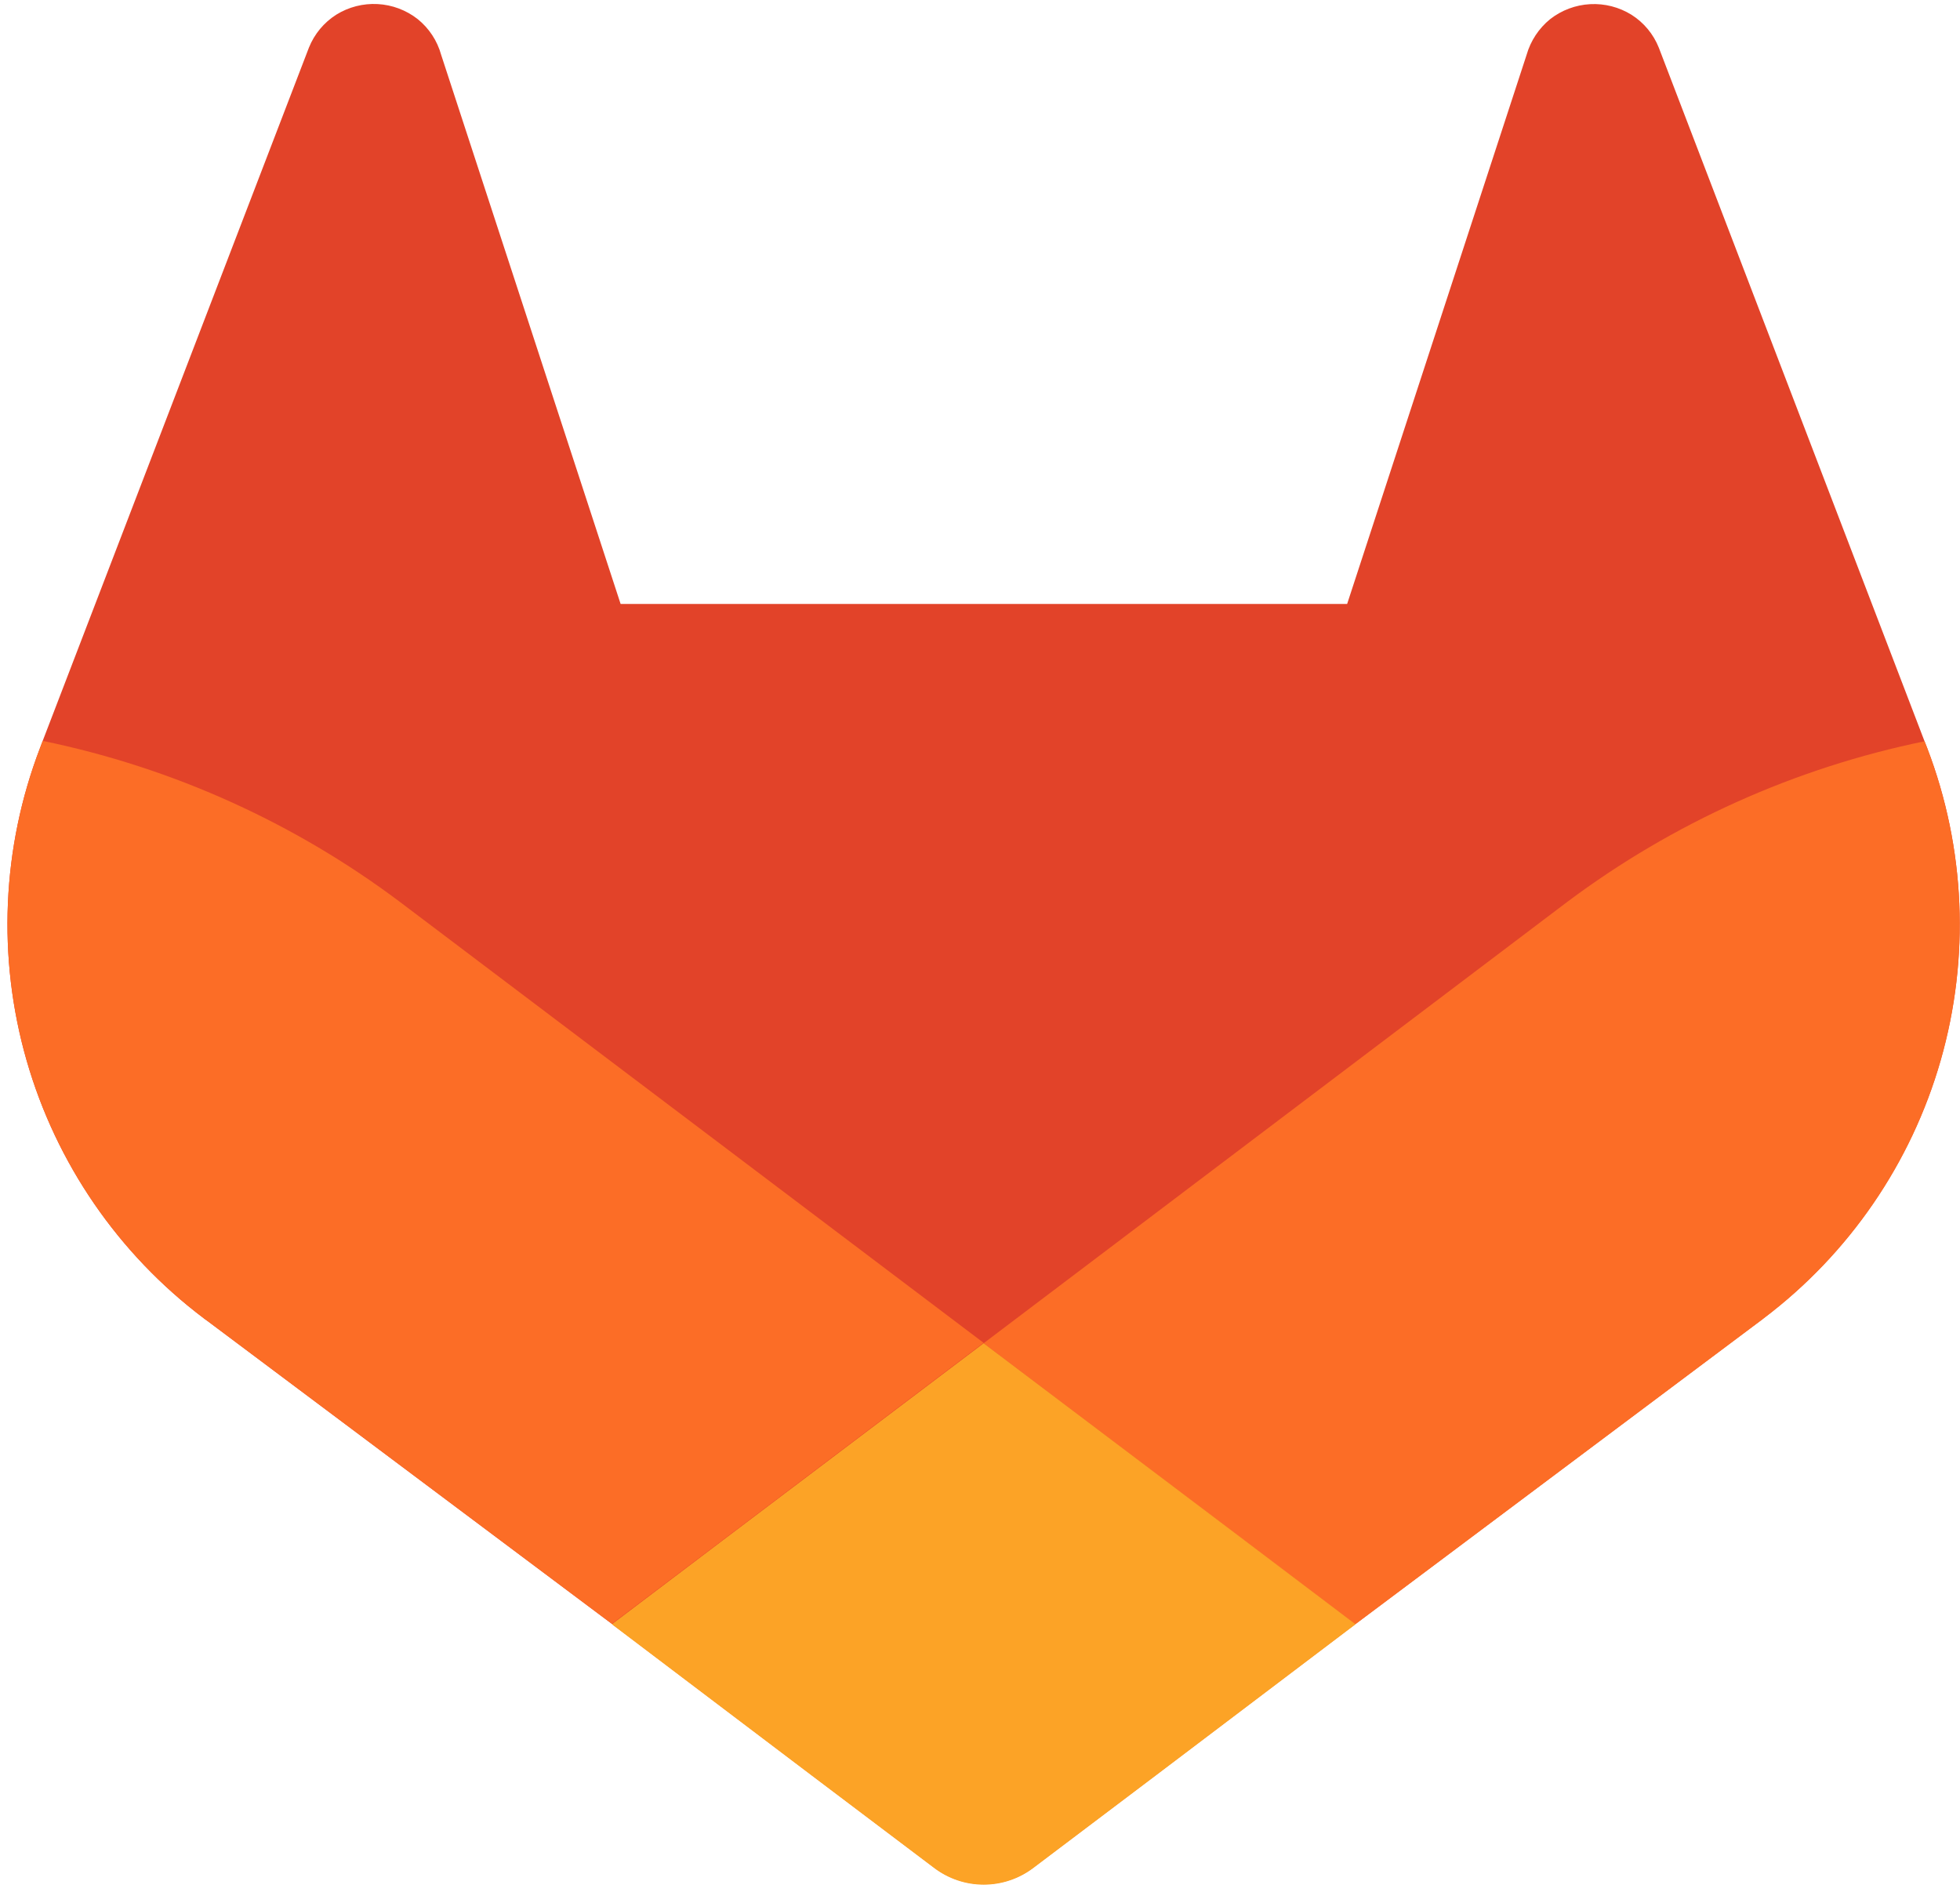
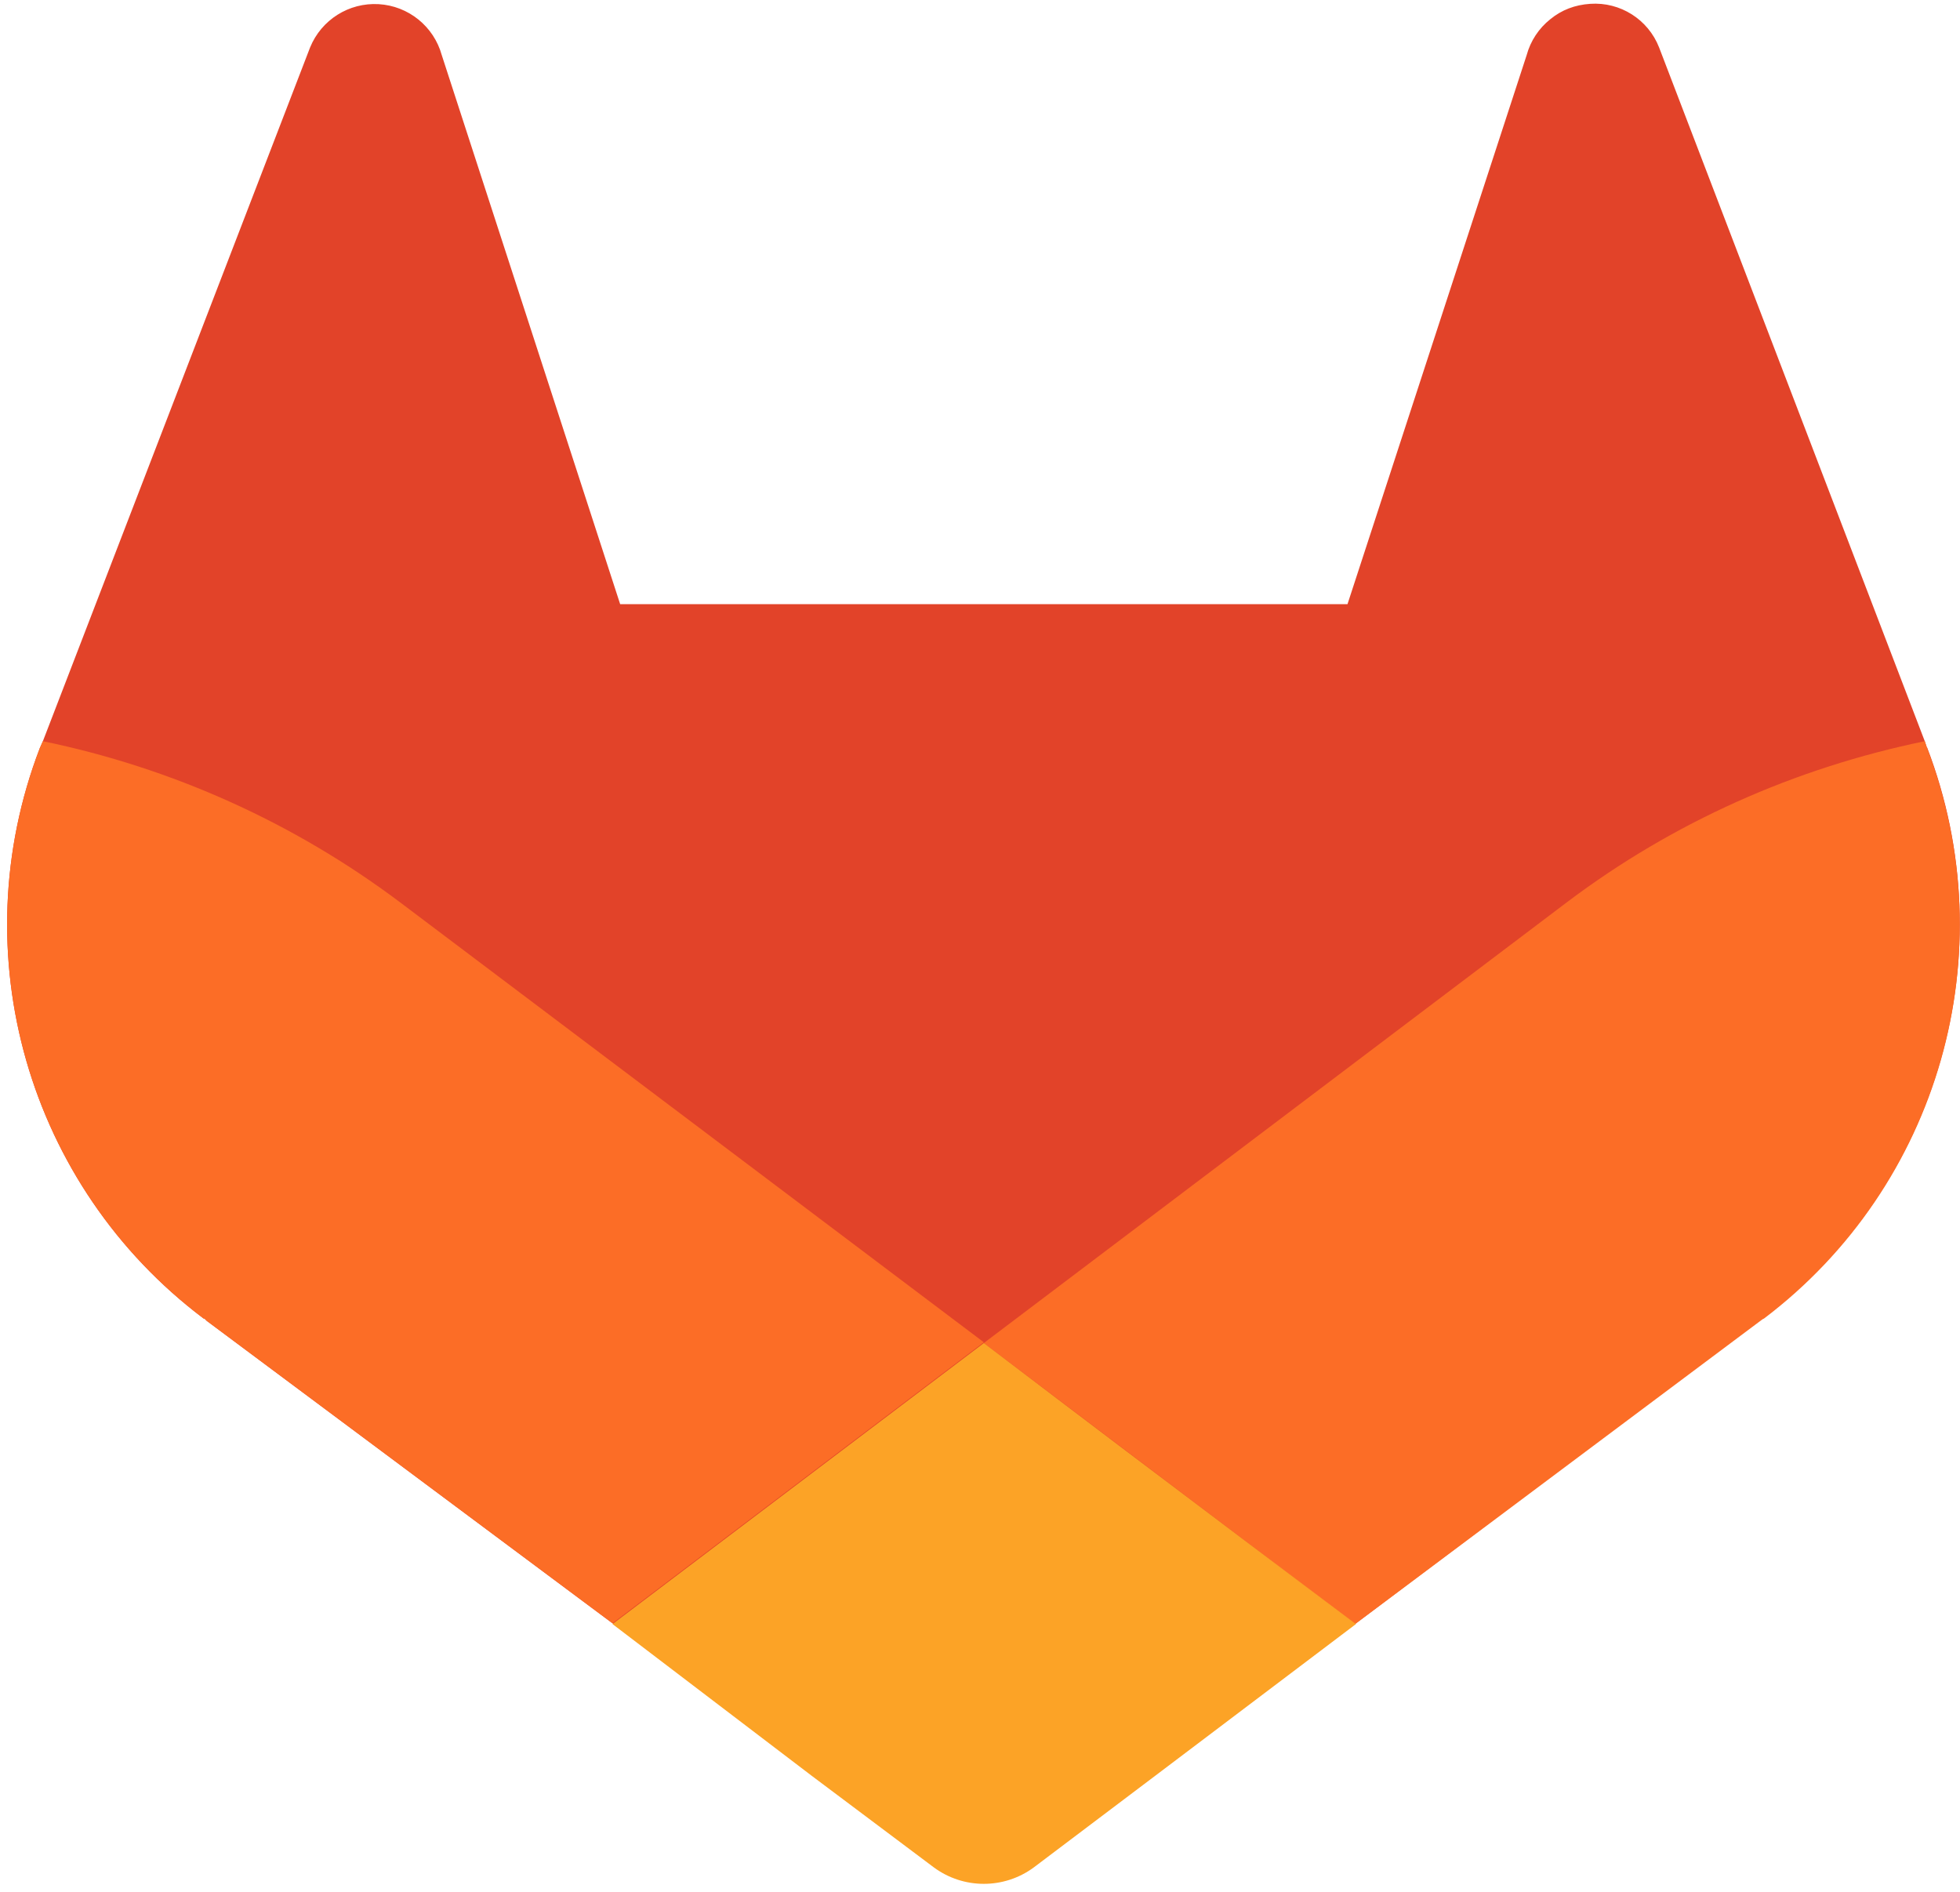
- <svg xmlns="http://www.w3.org/2000/svg" width="256" height="247" viewBox="0 0 256 247" fill="none">
-   <path d="M251.729 97.726L251.37 96.81L216.663 6.23C215.957 4.455 214.706 2.949 213.091 1.928C211.475 0.925 209.59 0.442 207.69 0.544C205.791 0.646 203.968 1.329 202.469 2.499C200.986 3.704 199.911 5.336 199.389 7.173L175.954 78.872H81.059L57.624 7.173C57.116 5.326 56.038 3.685 54.544 2.486C53.044 1.315 51.222 0.633 49.323 0.531C47.423 0.429 45.538 0.912 43.922 1.915C42.31 2.94 41.061 4.444 40.35 6.217L5.576 96.757L5.231 97.673C0.235 110.727 -0.382 125.052 3.474 138.488C7.33 151.924 15.449 163.742 26.608 172.16L26.727 172.253L27.046 172.478L79.917 212.072L106.074 231.869L122.007 243.898C123.871 245.313 126.146 246.079 128.486 246.079C130.827 246.079 133.102 245.313 134.966 243.898L150.899 231.869L177.056 212.072L230.246 172.239L230.378 172.133C241.512 163.713 249.613 151.908 253.463 138.49C257.313 125.073 256.704 110.768 251.729 97.726Z" fill="#E24329" />
-   <path d="M251.729 97.726L251.37 96.81C234.458 100.281 218.522 107.444 204.7 117.788L128.473 175.426C154.431 195.064 177.029 212.125 177.029 212.125L230.219 172.293L230.352 172.186C241.501 163.767 249.615 151.953 253.47 138.524C257.325 125.095 256.714 110.778 251.729 97.726Z" fill="#FC6D26" />
-   <path d="M79.917 212.125L106.074 231.922L122.007 243.951C123.871 245.366 126.146 246.133 128.486 246.133C130.827 246.133 133.102 245.366 134.966 243.951L150.899 231.922L177.056 212.125C177.056 212.125 154.431 195.01 128.473 175.426C102.516 195.01 79.917 212.125 79.917 212.125Z" fill="#FCA326" />
-   <path d="M52.233 117.788C38.422 107.423 22.489 100.241 5.576 96.757L5.231 97.673C0.235 110.727 -0.382 125.052 3.474 138.488C7.33 151.924 15.449 163.741 26.608 172.16L26.727 172.253L27.046 172.478L79.917 212.072C79.917 212.072 102.489 195.01 128.473 175.373L52.233 117.788Z" fill="#FC6D26" />
+ <svg xmlns="http://www.w3.org/2000/svg" width="256" height="247" fill="none">
+   <path fill="#e24329" d="m251.7 97.7-.3-.9-34.7-90.6a9 9 0 0 0-9-5.7q-3 .2-5.2 2a9 9 0 0 0-3.1 4.7L176 78.9H81L57.7 7.2a9.1 9.1 0 0 0-17.2-1L5.6 96.8l-.4.9a64.4 64.4 0 0 0 21.4 74.5h.1l.3.3L80 212l26 19.8 16 12a11 11 0 0 0 13 0l15.9-12 26.2-19.8 53.1-39.9h.2a64.5 64.5 0 0 0 21.3-74.5" />
+   <path fill="#fc6d26" d="m251.7 97.7-.3-.9c-17 3.5-32.9 10.6-46.7 21l-76.2 57.6 48.5 36.7 53.2-39.8.2-.1a64.5 64.5 0 0 0 21.3-74.5" />
+   <path fill="#fca326" d="m80 212.1 26 19.8 16 12a11 11 0 0 0 13 0l15.9-12 26.2-19.8s-22.7-17-48.6-36.7z" />
+   <path fill="#fc6d26" d="M52.2 117.8a117 117 0 0 0-46.6-21l-.4.9a64.4 64.4 0 0 0 21.4 74.5h.1l.3.3L80 212l48.5-36.7z" />
</svg>
